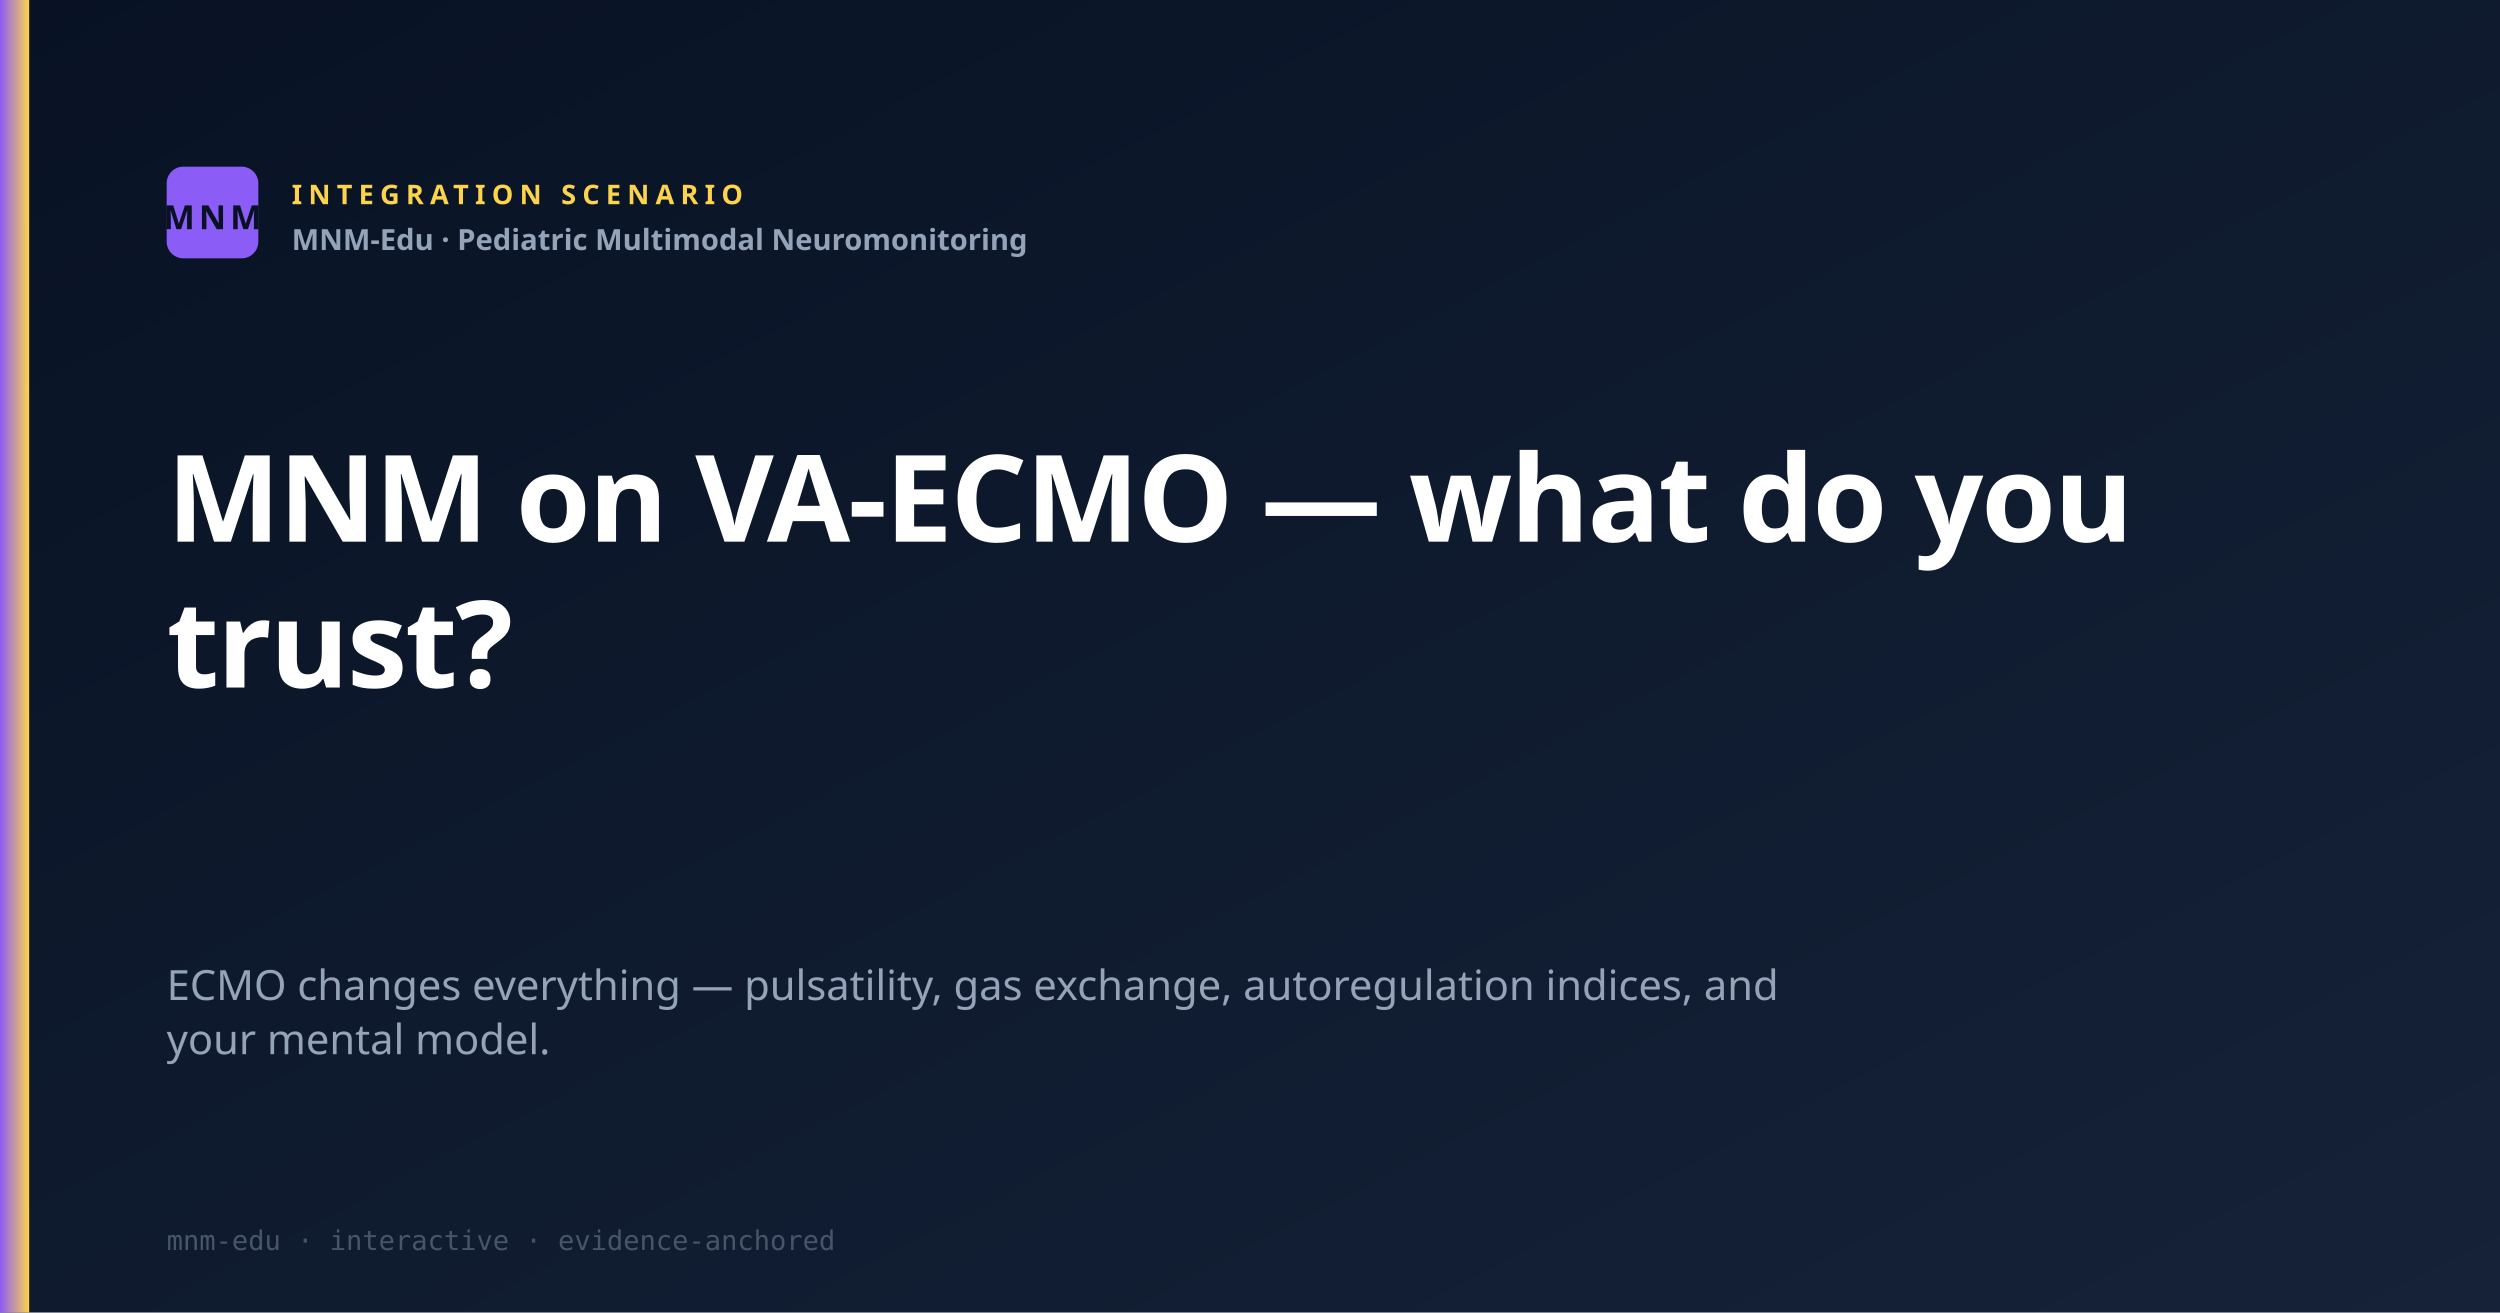
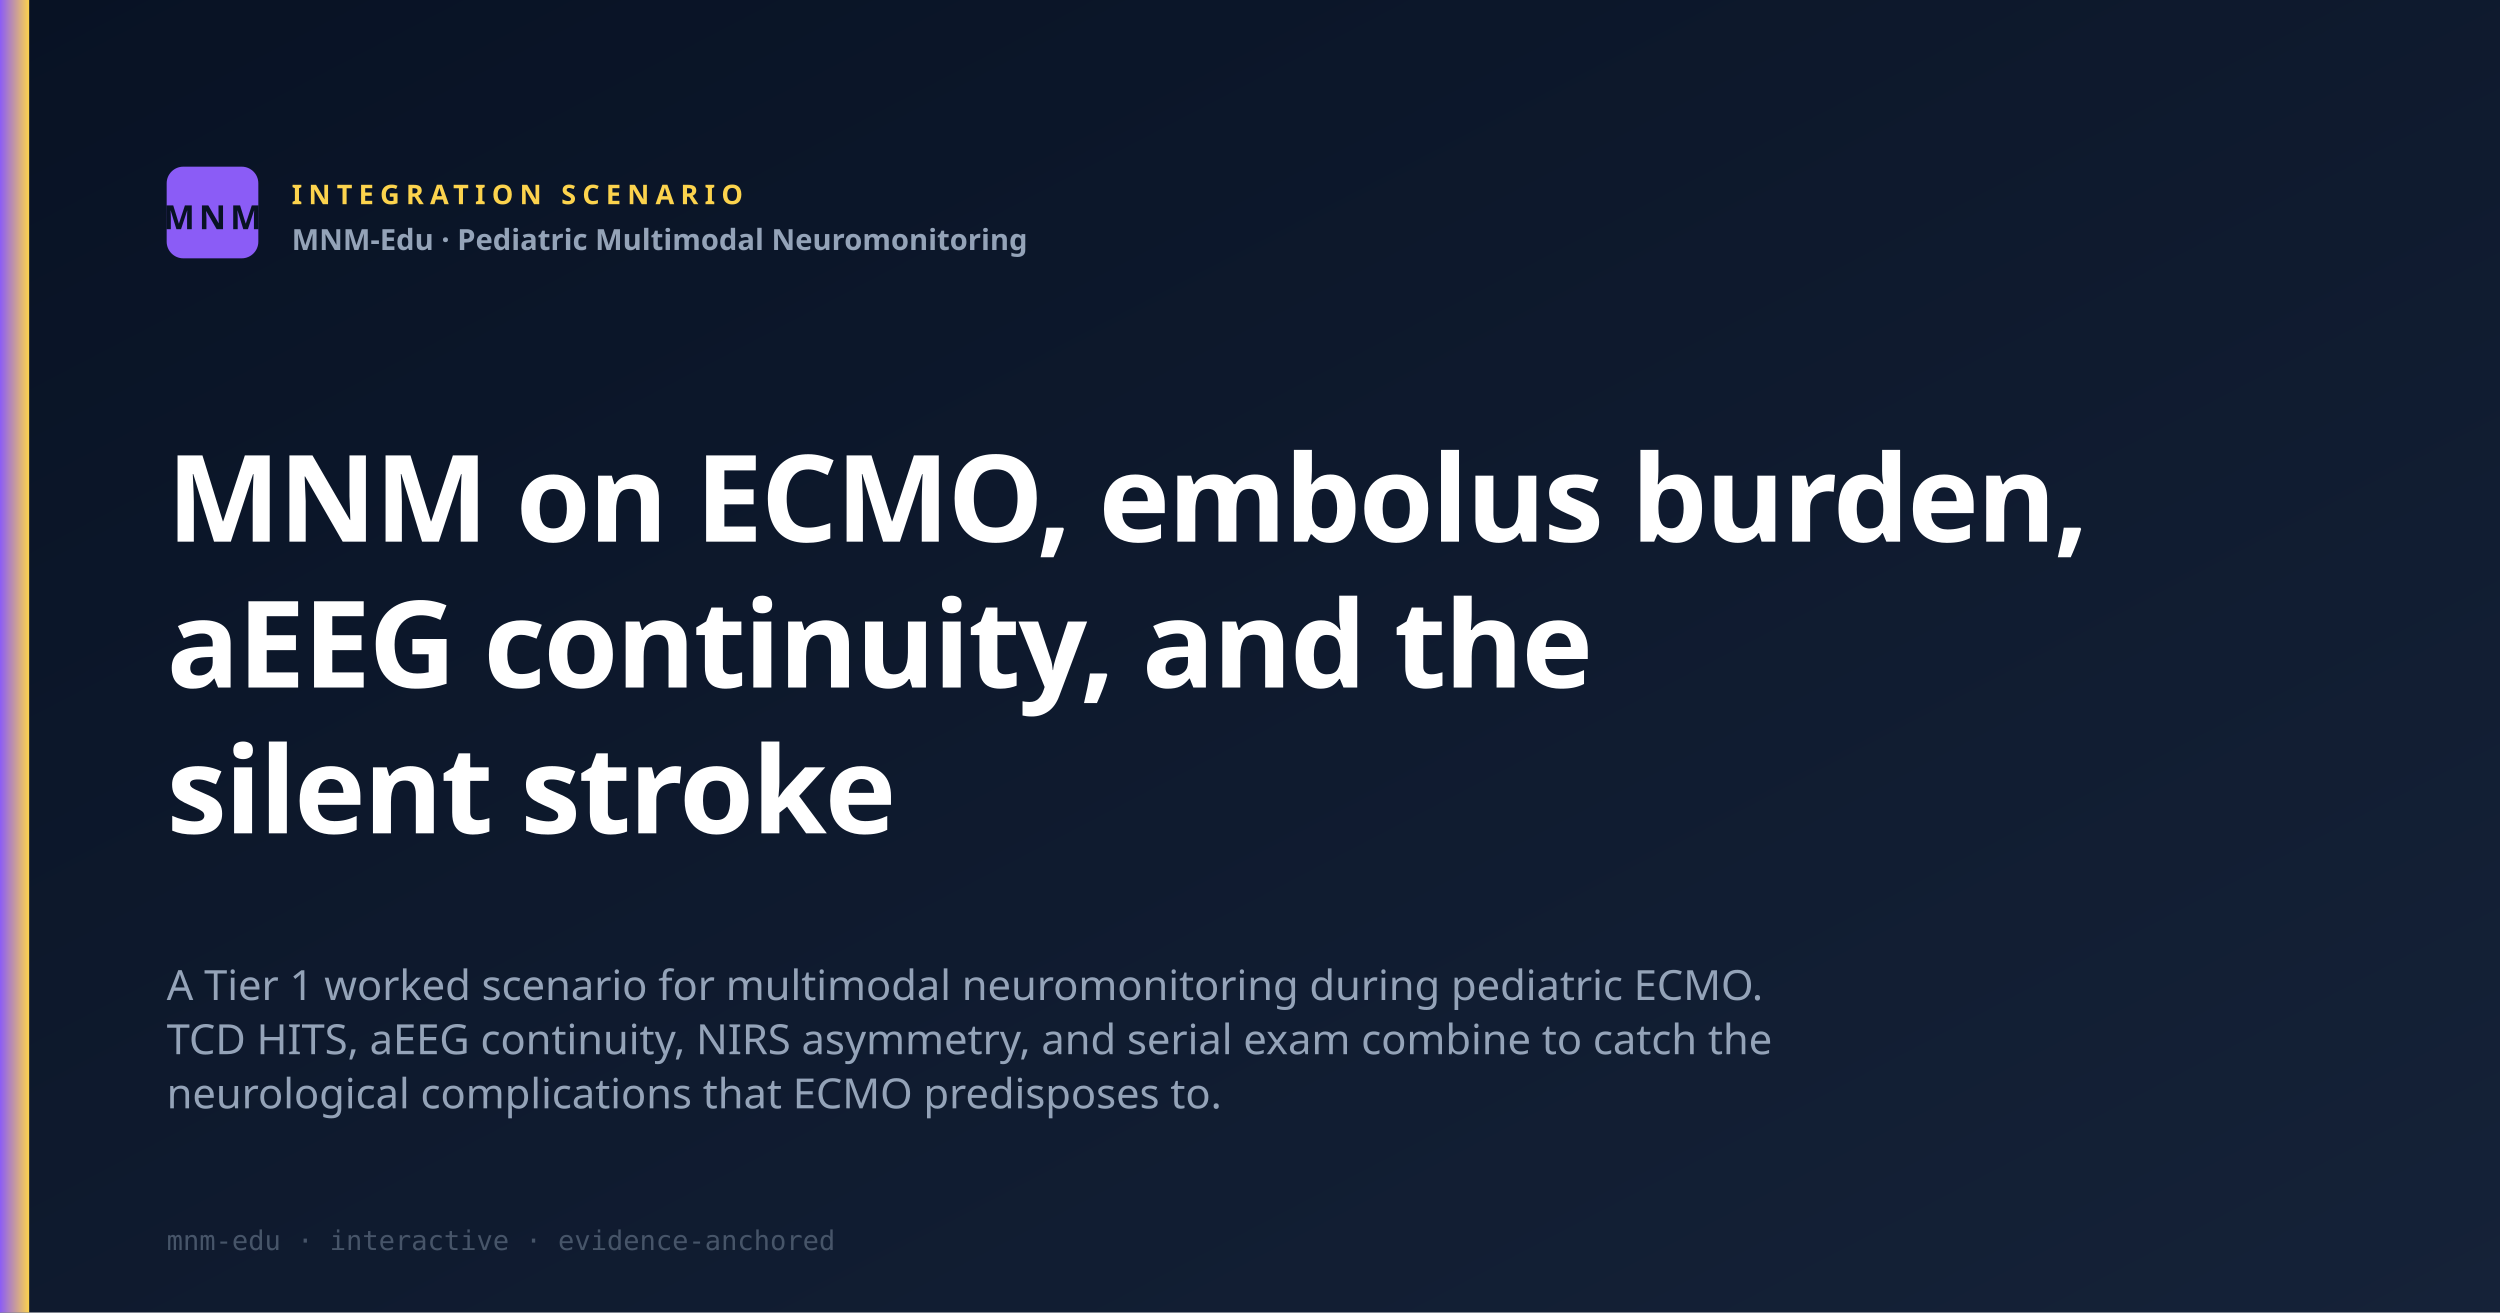
<svg xmlns="http://www.w3.org/2000/svg" viewBox="0 0 1200 630" width="1200" height="630">
  <defs>
    <linearGradient id="bg" x1="0" y1="0" x2="1" y2="1">
      <stop offset="0%" stop-color="#081224" />
      <stop offset="100%" stop-color="#152238" />
    </linearGradient>
    <linearGradient id="accent" x1="0" y1="0" x2="1" y2="0">
      <stop offset="0%" stop-color="#8B5CF6" />
      <stop offset="100%" stop-color="#FCD34D" />
    </linearGradient>
  </defs>
  <rect width="1200" height="630" fill="url(#bg)" />
  <rect x="0" y="0" width="14" height="630" fill="url(#accent)" />
  <g transform="translate(80, 80)">
    <rect width="44" height="44" rx="8" fill="#8B5CF6" />
    <text x="22" y="30" text-anchor="middle" font-family="Segoe UI, sans-serif" font-size="16" font-weight="700" fill="#081224" letter-spacing="2">MNM</text>
  </g>
  <text x="140" y="98" font-family="Segoe UI, sans-serif" font-size="13" font-weight="700" fill="#FCD34D" letter-spacing="3">INTEGRATION SCENARIO</text>
  <text x="140" y="120" font-family="Segoe UI, sans-serif" font-size="14" font-weight="600" fill="#94A3B8">MNM-Edu · Pediatric Multimodal Neuromonitoring</text>
-   <text x="80" y="260" font-family="Segoe UI, sans-serif" font-size="58" font-weight="700" fill="#FFFFFF" letter-spacing="-1">MNM on VA-ECMO — what do you</text>
-   <text x="80" y="330" font-family="Segoe UI, sans-serif" font-size="58" font-weight="700" fill="#FFFFFF" letter-spacing="-1">trust?</text>
-   <text x="80" y="480" font-family="Segoe UI, sans-serif" font-size="20" font-weight="500" fill="#94A3B8">ECMO changes everything — pulsatility, gas exchange, autoregulation indices, and</text>
-   <text x="80" y="506" font-family="Segoe UI, sans-serif" font-size="20" font-weight="500" fill="#94A3B8">your mental model.</text>
+   <text x="80" y="260" font-family="Segoe UI, sans-serif" font-size="58" font-weight="700" fill="#FFFFFF" letter-spacing="-1">MNM on ECMO, embolus burden,</text>
+   <text x="80" y="330" font-family="Segoe UI, sans-serif" font-size="58" font-weight="700" fill="#FFFFFF" letter-spacing="-1">aEEG continuity, and the</text>
+   <text x="80" y="400" font-family="Segoe UI, sans-serif" font-size="58" font-weight="700" fill="#FFFFFF" letter-spacing="-1">silent stroke</text>
+   <text x="80" y="480" font-family="Segoe UI, sans-serif" font-size="20" font-weight="500" fill="#94A3B8">A Tier 1 worked scenario for multimodal neuromonitoring during pediatric ECMO.</text>
+   <text x="80" y="506" font-family="Segoe UI, sans-serif" font-size="20" font-weight="500" fill="#94A3B8">TCD HITS, aEEG continuity, NIRS asymmetry, and serial exam combine to catch the</text>
+   <text x="80" y="532" font-family="Segoe UI, sans-serif" font-size="20" font-weight="500" fill="#94A3B8">neurological complications that ECMO predisposes to.</text>
  <text x="80" y="600" font-family="Consolas, monospace" font-size="13" fill="#475569">mnm-edu · interactive · evidence-anchored</text>
</svg>
